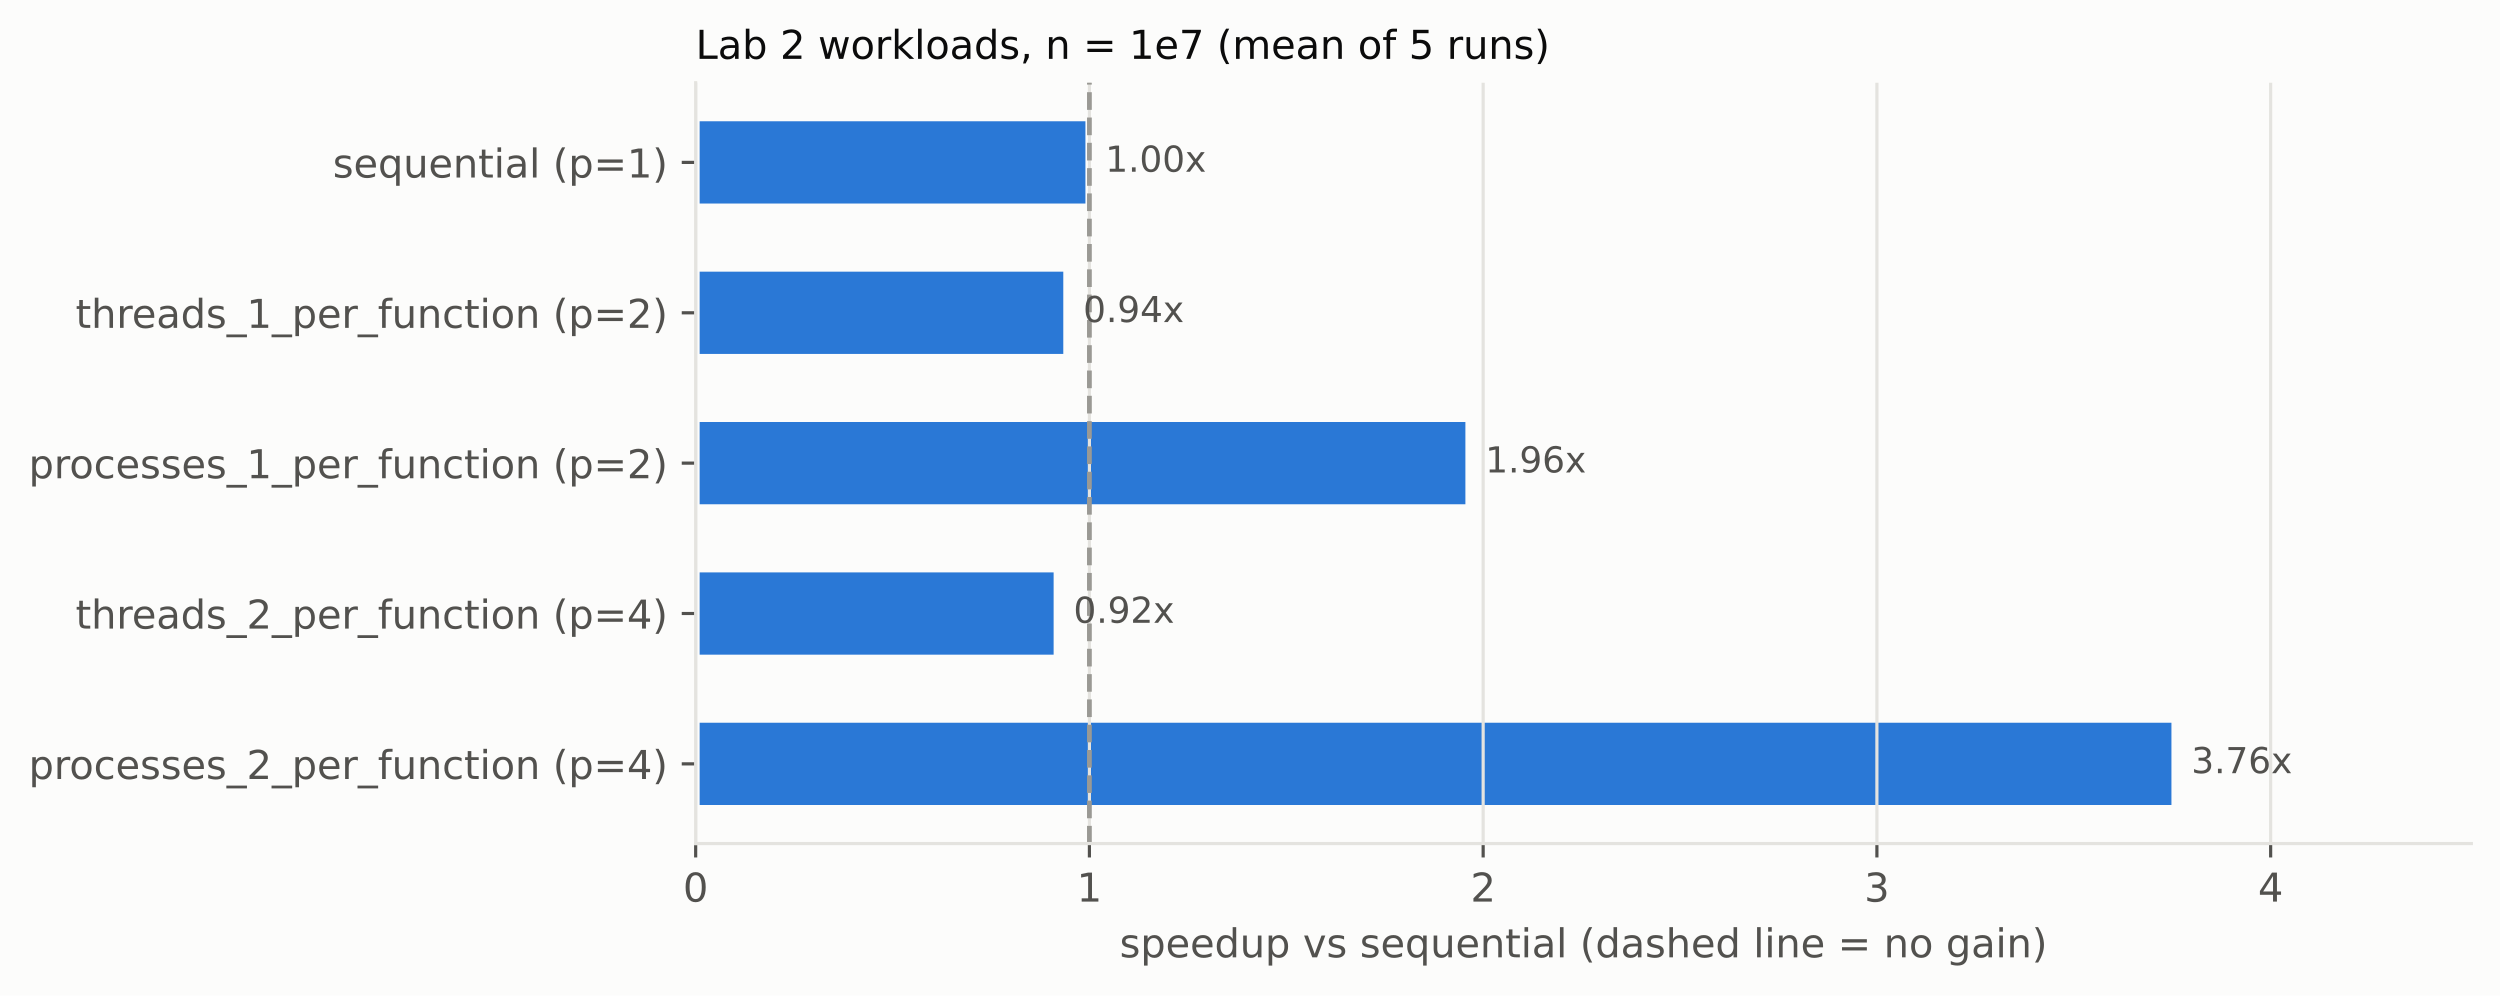
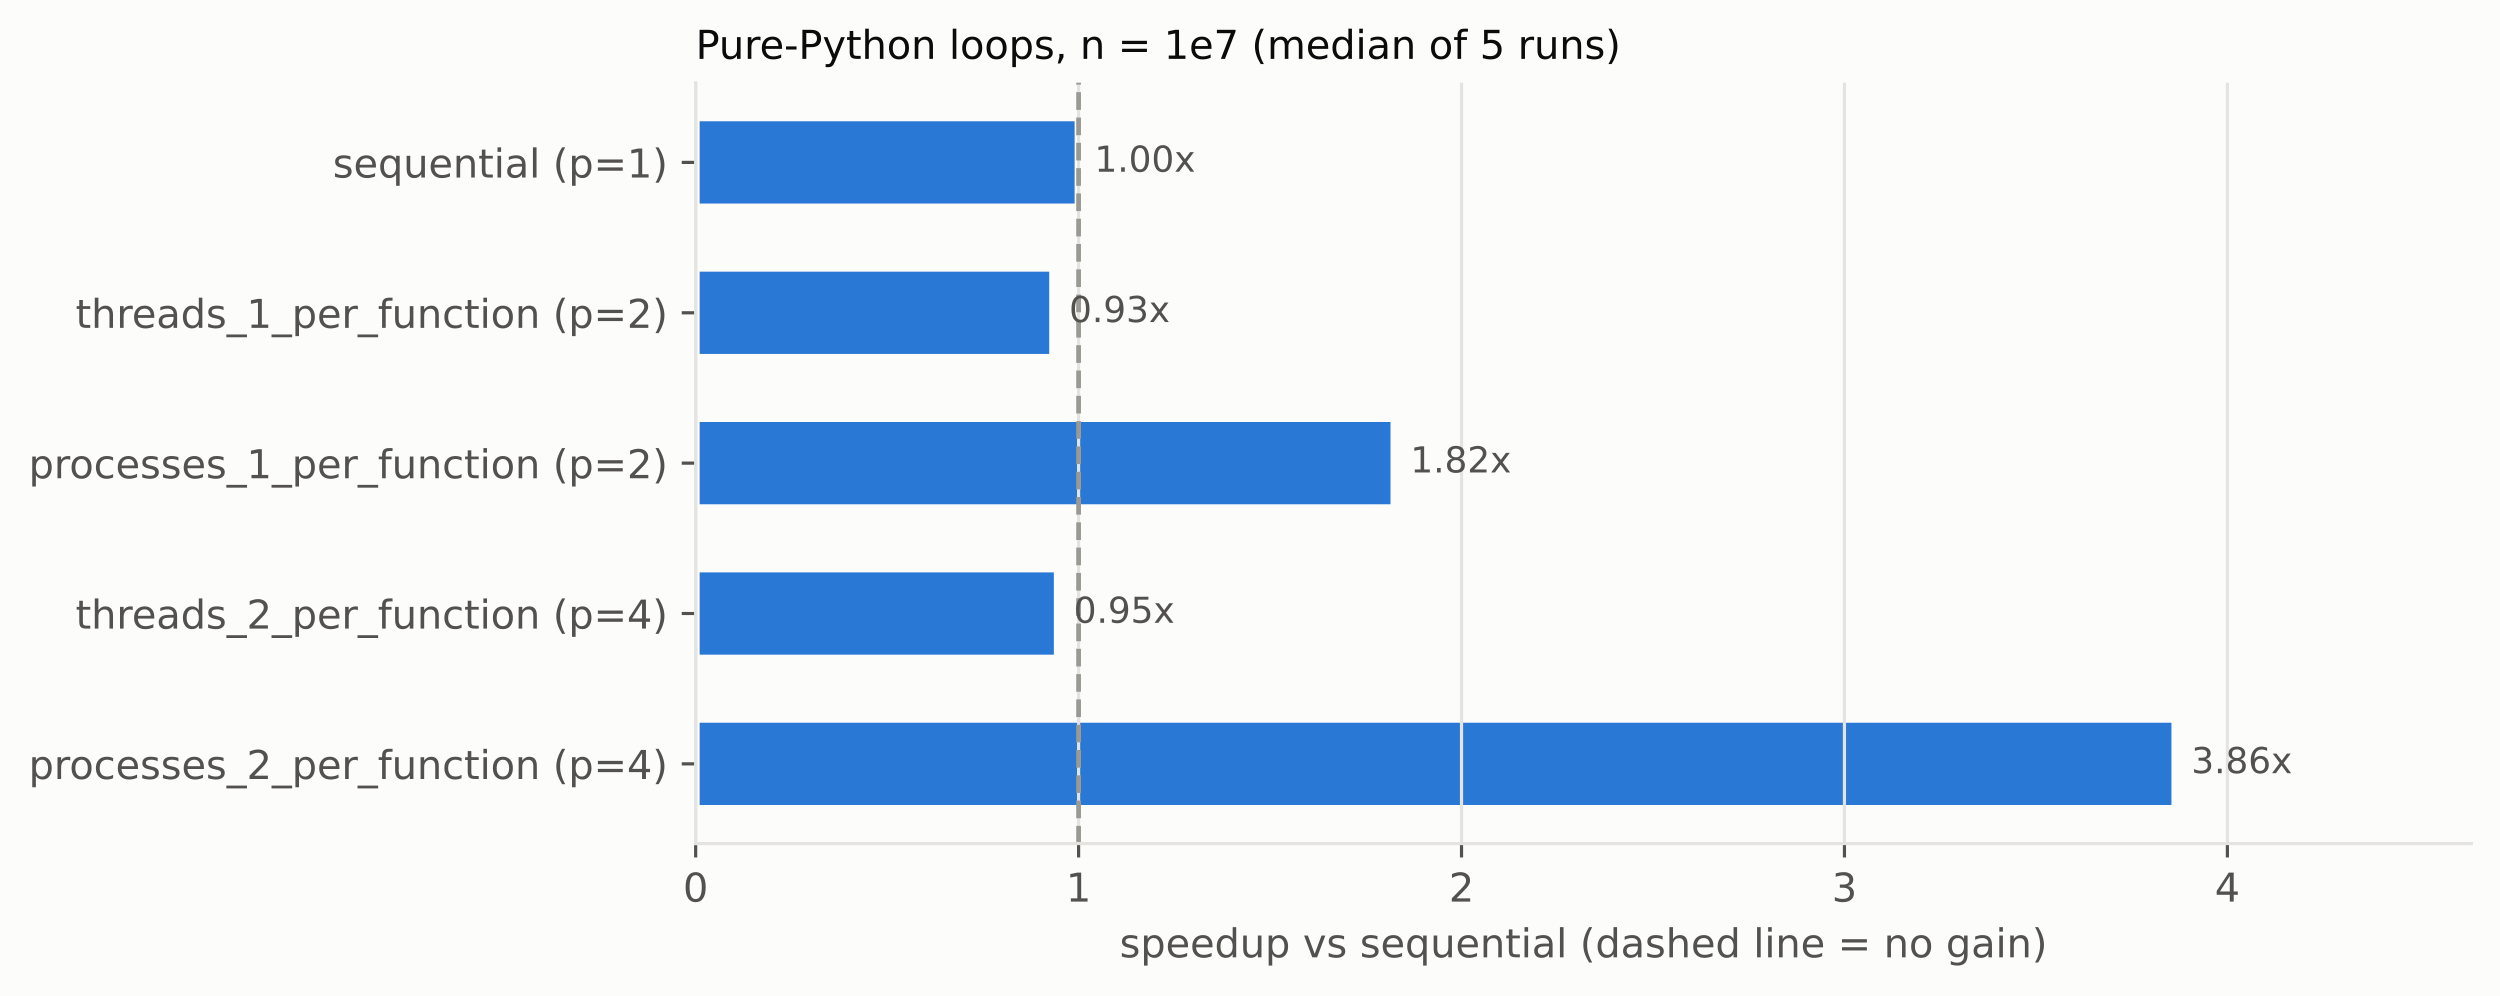
<svg xmlns="http://www.w3.org/2000/svg" xmlns:xlink="http://www.w3.org/1999/xlink" width="628.486pt" height="250.267pt" viewBox="0 0 628.486 250.267" version="1.1">
  <defs>
    <style type="text/css">*{stroke-linejoin: round; stroke-linecap: butt}</style>
  </defs>
  <g id="figure_1">
    <g id="patch_1">
      <path d="M 0 250.267  L 628.486 250.267  L 628.486 0  L 0 0  z " style="fill: #fcfcfb" />
    </g>
    <g id="axes_1">
      <g id="patch_2">
        <path d="M 174.886 212.066  L 621.286 212.066  L 621.286 20.798  L 174.886 20.798  z " style="fill: #fcfcfb" />
      </g>
      <g id="patch_3">
        <path d="M 174.886 203.372  L 546.886 203.372  L 546.886 180.692  L 174.886 180.692  z " clip-path="url(#p52771584ab)" style="fill: #2a78d6; stroke: #fcfcfb; stroke-width: 2; stroke-linejoin: miter" />
      </g>
      <g id="patch_4">
-         <path d="M 174.886 165.572  L 265.875 165.572  L 265.875 142.892  L 174.886 142.892  z " clip-path="url(#p52771584ab)" style="fill: #2a78d6; stroke: #fcfcfb; stroke-width: 2; stroke-linejoin: miter" />
+         <path d="M 174.886 165.572  L 265.934 165.572  L 265.934 142.892  L 174.886 142.892  z " clip-path="url(#p52771584ab)" style="fill: #2a78d6; stroke: #fcfcfb; stroke-width: 2; stroke-linejoin: miter" />
      </g>
      <g id="patch_5">
-         <path d="M 174.886 127.772  L 369.392 127.772  L 369.392 105.092  L 174.886 105.092  z " clip-path="url(#p52771584ab)" style="fill: #2a78d6; stroke: #fcfcfb; stroke-width: 2; stroke-linejoin: miter" />
+         <path d="M 174.886 127.772  L 350.566 127.772  L 350.566 105.092  L 174.886 105.092  z " clip-path="url(#p52771584ab)" style="fill: #2a78d6; stroke: #fcfcfb; stroke-width: 2; stroke-linejoin: miter" />
      </g>
      <g id="patch_6">
-         <path d="M 174.886 89.972  L 268.305 89.972  L 268.305 67.292  L 174.886 67.292  z " clip-path="url(#p52771584ab)" style="fill: #2a78d6; stroke: #fcfcfb; stroke-width: 2; stroke-linejoin: miter" />
+         <path d="M 174.886 89.972  L 264.769 89.972  L 264.769 67.292  L 174.886 67.292  z " clip-path="url(#p52771584ab)" style="fill: #2a78d6; stroke: #fcfcfb; stroke-width: 2; stroke-linejoin: miter" />
      </g>
      <g id="patch_7">
-         <path d="M 174.886 52.172  L 273.871 52.172  L 273.871 29.492  L 174.886 29.492  z " clip-path="url(#p52771584ab)" style="fill: #2a78d6; stroke: #fcfcfb; stroke-width: 2; stroke-linejoin: miter" />
+         <path d="M 174.886 52.172  L 271.153 52.172  L 271.153 29.492  L 174.886 29.492  z " clip-path="url(#p52771584ab)" style="fill: #2a78d6; stroke: #fcfcfb; stroke-width: 2; stroke-linejoin: miter" />
      </g>
      <g id="matplotlib.axis_1">
        <g id="xtick_1">
          <g id="line2d_1">
            <path d="M 174.886 212.066  L 174.886 20.798  " clip-path="url(#p52771584ab)" style="fill: none; stroke: #e4e3df; stroke-width: 0.8; stroke-linecap: square" />
          </g>
          <g id="line2d_2">
            <defs>
              <path id="mde899e0e46" d="M 0 0  L 0 3.5  " style="stroke: #52514e; stroke-width: 0.8" />
            </defs>
            <g>
              <use xlink:href="#mde899e0e46" x="174.886" y="212.066" style="fill: #52514e; stroke: #52514e; stroke-width: 0.8" />
            </g>
          </g>
          <g id="text_1">
            <text style="font-size: 10px; font-family: 'DejaVu Sans'; text-anchor: middle; fill: #52514e" x="174.886" y="226.664" transform="rotate(-0 174.8859 226.6641)">0</text>
          </g>
        </g>
        <g id="xtick_2">
          <g id="line2d_3">
-             <path d="M 273.871 212.066  L 273.871 20.798  " clip-path="url(#p52771584ab)" style="fill: none; stroke: #e4e3df; stroke-width: 0.8; stroke-linecap: square" />
+             <path d="M 271.153 212.066  L 271.153 20.798  " clip-path="url(#p52771584ab)" style="fill: none; stroke: #e4e3df; stroke-width: 0.8; stroke-linecap: square" />
          </g>
          <g id="line2d_4">
            <g>
-               <use xlink:href="#mde899e0e46" x="273.871" y="212.066" style="fill: #52514e; stroke: #52514e; stroke-width: 0.8" />
+               <use xlink:href="#mde899e0e46" x="271.153" y="212.066" style="fill: #52514e; stroke: #52514e; stroke-width: 0.8" />
            </g>
          </g>
          <g id="text_2">
-             <text style="font-size: 10px; font-family: 'DejaVu Sans'; text-anchor: middle; fill: #52514e" x="273.871" y="226.664" transform="rotate(-0 273.8713 226.6641)">1</text>
+             <text style="font-size: 10px; font-family: 'DejaVu Sans'; text-anchor: middle; fill: #52514e" x="271.153" y="226.664" transform="rotate(-0 271.1526 226.6641)">1</text>
          </g>
        </g>
        <g id="xtick_3">
          <g id="line2d_5">
-             <path d="M 372.857 212.066  L 372.857 20.798  " clip-path="url(#p52771584ab)" style="fill: none; stroke: #e4e3df; stroke-width: 0.8; stroke-linecap: square" />
+             <path d="M 367.419 212.066  L 367.419 20.798  " clip-path="url(#p52771584ab)" style="fill: none; stroke: #e4e3df; stroke-width: 0.8; stroke-linecap: square" />
          </g>
          <g id="line2d_6">
            <g>
-               <use xlink:href="#mde899e0e46" x="372.857" y="212.066" style="fill: #52514e; stroke: #52514e; stroke-width: 0.8" />
+               <use xlink:href="#mde899e0e46" x="367.419" y="212.066" style="fill: #52514e; stroke: #52514e; stroke-width: 0.8" />
            </g>
          </g>
          <g id="text_3">
-             <text style="font-size: 10px; font-family: 'DejaVu Sans'; text-anchor: middle; fill: #52514e" x="372.857" y="226.664" transform="rotate(-0 372.8566 226.6641)">2</text>
+             <text style="font-size: 10px; font-family: 'DejaVu Sans'; text-anchor: middle; fill: #52514e" x="367.419" y="226.664" transform="rotate(-0 367.4192 226.6641)">2</text>
          </g>
        </g>
        <g id="xtick_4">
          <g id="line2d_7">
-             <path d="M 471.842 212.066  L 471.842 20.798  " clip-path="url(#p52771584ab)" style="fill: none; stroke: #e4e3df; stroke-width: 0.8; stroke-linecap: square" />
+             <path d="M 463.686 212.066  L 463.686 20.798  " clip-path="url(#p52771584ab)" style="fill: none; stroke: #e4e3df; stroke-width: 0.8; stroke-linecap: square" />
          </g>
          <g id="line2d_8">
            <g>
-               <use xlink:href="#mde899e0e46" x="471.842" y="212.066" style="fill: #52514e; stroke: #52514e; stroke-width: 0.8" />
+               <use xlink:href="#mde899e0e46" x="463.686" y="212.066" style="fill: #52514e; stroke: #52514e; stroke-width: 0.8" />
            </g>
          </g>
          <g id="text_4">
-             <text style="font-size: 10px; font-family: 'DejaVu Sans'; text-anchor: middle; fill: #52514e" x="471.842" y="226.664" transform="rotate(-0 471.8419 226.6641)">3</text>
+             <text style="font-size: 10px; font-family: 'DejaVu Sans'; text-anchor: middle; fill: #52514e" x="463.686" y="226.664" transform="rotate(-0 463.6859 226.6641)">3</text>
          </g>
        </g>
        <g id="xtick_5">
          <g id="line2d_9">
-             <path d="M 570.827 212.066  L 570.827 20.798  " clip-path="url(#p52771584ab)" style="fill: none; stroke: #e4e3df; stroke-width: 0.8; stroke-linecap: square" />
+             <path d="M 559.953 212.066  L 559.953 20.798  " clip-path="url(#p52771584ab)" style="fill: none; stroke: #e4e3df; stroke-width: 0.8; stroke-linecap: square" />
          </g>
          <g id="line2d_10">
            <g>
-               <use xlink:href="#mde899e0e46" x="570.827" y="212.066" style="fill: #52514e; stroke: #52514e; stroke-width: 0.8" />
+               <use xlink:href="#mde899e0e46" x="559.953" y="212.066" style="fill: #52514e; stroke: #52514e; stroke-width: 0.8" />
            </g>
          </g>
          <g id="text_5">
-             <text style="font-size: 10px; font-family: 'DejaVu Sans'; text-anchor: middle; fill: #52514e" x="570.827" y="226.664" transform="rotate(-0 570.8272 226.6641)">4</text>
+             <text style="font-size: 10px; font-family: 'DejaVu Sans'; text-anchor: middle; fill: #52514e" x="559.953" y="226.664" transform="rotate(-0 559.9526 226.6641)">4</text>
          </g>
        </g>
        <g id="text_6">
          <text style="font-size: 10px; font-family: 'DejaVu Sans'; text-anchor: middle; fill: #52514e" x="398.086" y="240.665" transform="rotate(-0 398.0859 240.6649)">speedup vs sequential (dashed line = no gain)</text>
        </g>
      </g>
      <g id="matplotlib.axis_2">
        <g id="ytick_1">
          <g id="line2d_11">
            <defs>
              <path id="mdd92d6c571" d="M 0 0  L -3.5 0  " style="stroke: #52514e; stroke-width: 0.8" />
            </defs>
            <g>
              <use xlink:href="#mdd92d6c571" x="174.886" y="192.032" style="fill: #52514e; stroke: #52514e; stroke-width: 0.8" />
            </g>
          </g>
          <g id="text_7">
            <text style="font-size: 10px; font-family: 'DejaVu Sans'; text-anchor: end; fill: #52514e" x="167.886" y="195.832" transform="rotate(-0 167.8859 195.8317)">processes_2_per_function (p=4)</text>
          </g>
        </g>
        <g id="ytick_2">
          <g id="line2d_12">
            <g>
              <use xlink:href="#mdd92d6c571" x="174.886" y="154.232" style="fill: #52514e; stroke: #52514e; stroke-width: 0.8" />
            </g>
          </g>
          <g id="text_8">
            <text style="font-size: 10px; font-family: 'DejaVu Sans'; text-anchor: end; fill: #52514e" x="167.886" y="158.032" transform="rotate(-0 167.8859 158.0317)">threads_2_per_function (p=4)</text>
          </g>
        </g>
        <g id="ytick_3">
          <g id="line2d_13">
            <g>
              <use xlink:href="#mdd92d6c571" x="174.886" y="116.432" style="fill: #52514e; stroke: #52514e; stroke-width: 0.8" />
            </g>
          </g>
          <g id="text_9">
            <text style="font-size: 10px; font-family: 'DejaVu Sans'; text-anchor: end; fill: #52514e" x="167.886" y="120.232" transform="rotate(-0 167.8859 120.2317)">processes_1_per_function (p=2)</text>
          </g>
        </g>
        <g id="ytick_4">
          <g id="line2d_14">
            <g>
              <use xlink:href="#mdd92d6c571" x="174.886" y="78.632" style="fill: #52514e; stroke: #52514e; stroke-width: 0.8" />
            </g>
          </g>
          <g id="text_10">
            <text style="font-size: 10px; font-family: 'DejaVu Sans'; text-anchor: end; fill: #52514e" x="167.886" y="82.432" transform="rotate(-0 167.8859 82.43166)">threads_1_per_function (p=2)</text>
          </g>
        </g>
        <g id="ytick_5">
          <g id="line2d_15">
            <g>
              <use xlink:href="#mdd92d6c571" x="174.886" y="40.832" style="fill: #52514e; stroke: #52514e; stroke-width: 0.8" />
            </g>
          </g>
          <g id="text_11">
            <text style="font-size: 10px; font-family: 'DejaVu Sans'; text-anchor: end; fill: #52514e" x="167.886" y="44.632" transform="rotate(-0 167.8859 44.63166)">sequential (p=1)</text>
          </g>
        </g>
      </g>
      <g id="line2d_16">
-         <path d="M 273.871 212.066  L 273.871 20.798  " clip-path="url(#p52771584ab)" style="fill: none; stroke-dasharray: 4.44,1.92; stroke-dashoffset: 0; stroke: #9a9994; stroke-width: 1.2" />
+         <path d="M 271.153 212.066  L 271.153 20.798  " clip-path="url(#p52771584ab)" style="fill: none; stroke-dasharray: 4.44,1.92; stroke-dashoffset: 0; stroke: #9a9994; stroke-width: 1.2" />
      </g>
      <g id="patch_8">
        <path d="M 174.886 212.066  L 174.886 20.798  " style="fill: none; stroke: #e4e3df; stroke-width: 0.8; stroke-linejoin: miter; stroke-linecap: square" />
      </g>
      <g id="patch_9">
        <path d="M 174.886 212.066  L 621.286 212.066  " style="fill: none; stroke: #e4e3df; stroke-width: 0.8; stroke-linejoin: miter; stroke-linecap: square" />
      </g>
      <g id="text_12">
-         <text style="font-size: 9px; font-family: 'DejaVu Sans'; text-anchor: start; fill: #52514e" x="550.886" y="194.37" transform="rotate(-0 550.8859 194.3703)">3.76x</text>
+         <text style="font-size: 9px; font-family: 'DejaVu Sans'; text-anchor: start; fill: #52514e" x="550.886" y="194.37" transform="rotate(-0 550.8859 194.3703)">3.86x</text>
      </g>
      <g id="text_13">
-         <text style="font-size: 9px; font-family: 'DejaVu Sans'; text-anchor: start; fill: #52514e" x="269.875" y="156.57" transform="rotate(-0 269.8748 156.5703)">0.92x</text>
+         <text style="font-size: 9px; font-family: 'DejaVu Sans'; text-anchor: start; fill: #52514e" x="269.934" y="156.57" transform="rotate(-0 269.9336 156.5703)">0.95x</text>
      </g>
      <g id="text_14">
-         <text style="font-size: 9px; font-family: 'DejaVu Sans'; text-anchor: start; fill: #52514e" x="373.392" y="118.77" transform="rotate(-0 373.3919 118.7703)">1.96x</text>
+         <text style="font-size: 9px; font-family: 'DejaVu Sans'; text-anchor: start; fill: #52514e" x="354.566" y="118.77" transform="rotate(-0 354.5664 118.7703)">1.82x</text>
      </g>
      <g id="text_15">
-         <text style="font-size: 9px; font-family: 'DejaVu Sans'; text-anchor: start; fill: #52514e" x="272.305" y="80.97" transform="rotate(-0 272.3049 80.97033)">0.94x</text>
+         <text style="font-size: 9px; font-family: 'DejaVu Sans'; text-anchor: start; fill: #52514e" x="268.769" y="80.97" transform="rotate(-0 268.7688 80.97033)">0.93x</text>
      </g>
      <g id="text_16">
-         <text style="font-size: 9px; font-family: 'DejaVu Sans'; text-anchor: start; fill: #52514e" x="277.871" y="43.17" transform="rotate(-0 277.8713 43.17033)">1.00x</text>
+         <text style="font-size: 9px; font-family: 'DejaVu Sans'; text-anchor: start; fill: #52514e" x="275.153" y="43.17" transform="rotate(-0 275.1526 43.17033)">1.00x</text>
      </g>
      <g id="text_17">
-         <text style="font-size: 10px; font-family: 'DejaVu Sans'; text-anchor: start; fill: #0b0b0b" x="174.886" y="14.798" transform="rotate(-0 174.8859 14.79844)">Lab 2 workloads, n = 1e7 (mean of 5 runs)</text>
+         <text style="font-size: 10px; font-family: 'DejaVu Sans'; text-anchor: start; fill: #0b0b0b" x="174.886" y="14.798" transform="rotate(-0 174.8859 14.79844)">Pure-Python loops, n = 1e7 (median of 5 runs)</text>
      </g>
    </g>
  </g>
  <defs>
    <clipPath id="p52771584ab">
      <rect x="174.886" y="20.798" width="446.4" height="191.268" />
    </clipPath>
  </defs>
</svg>
